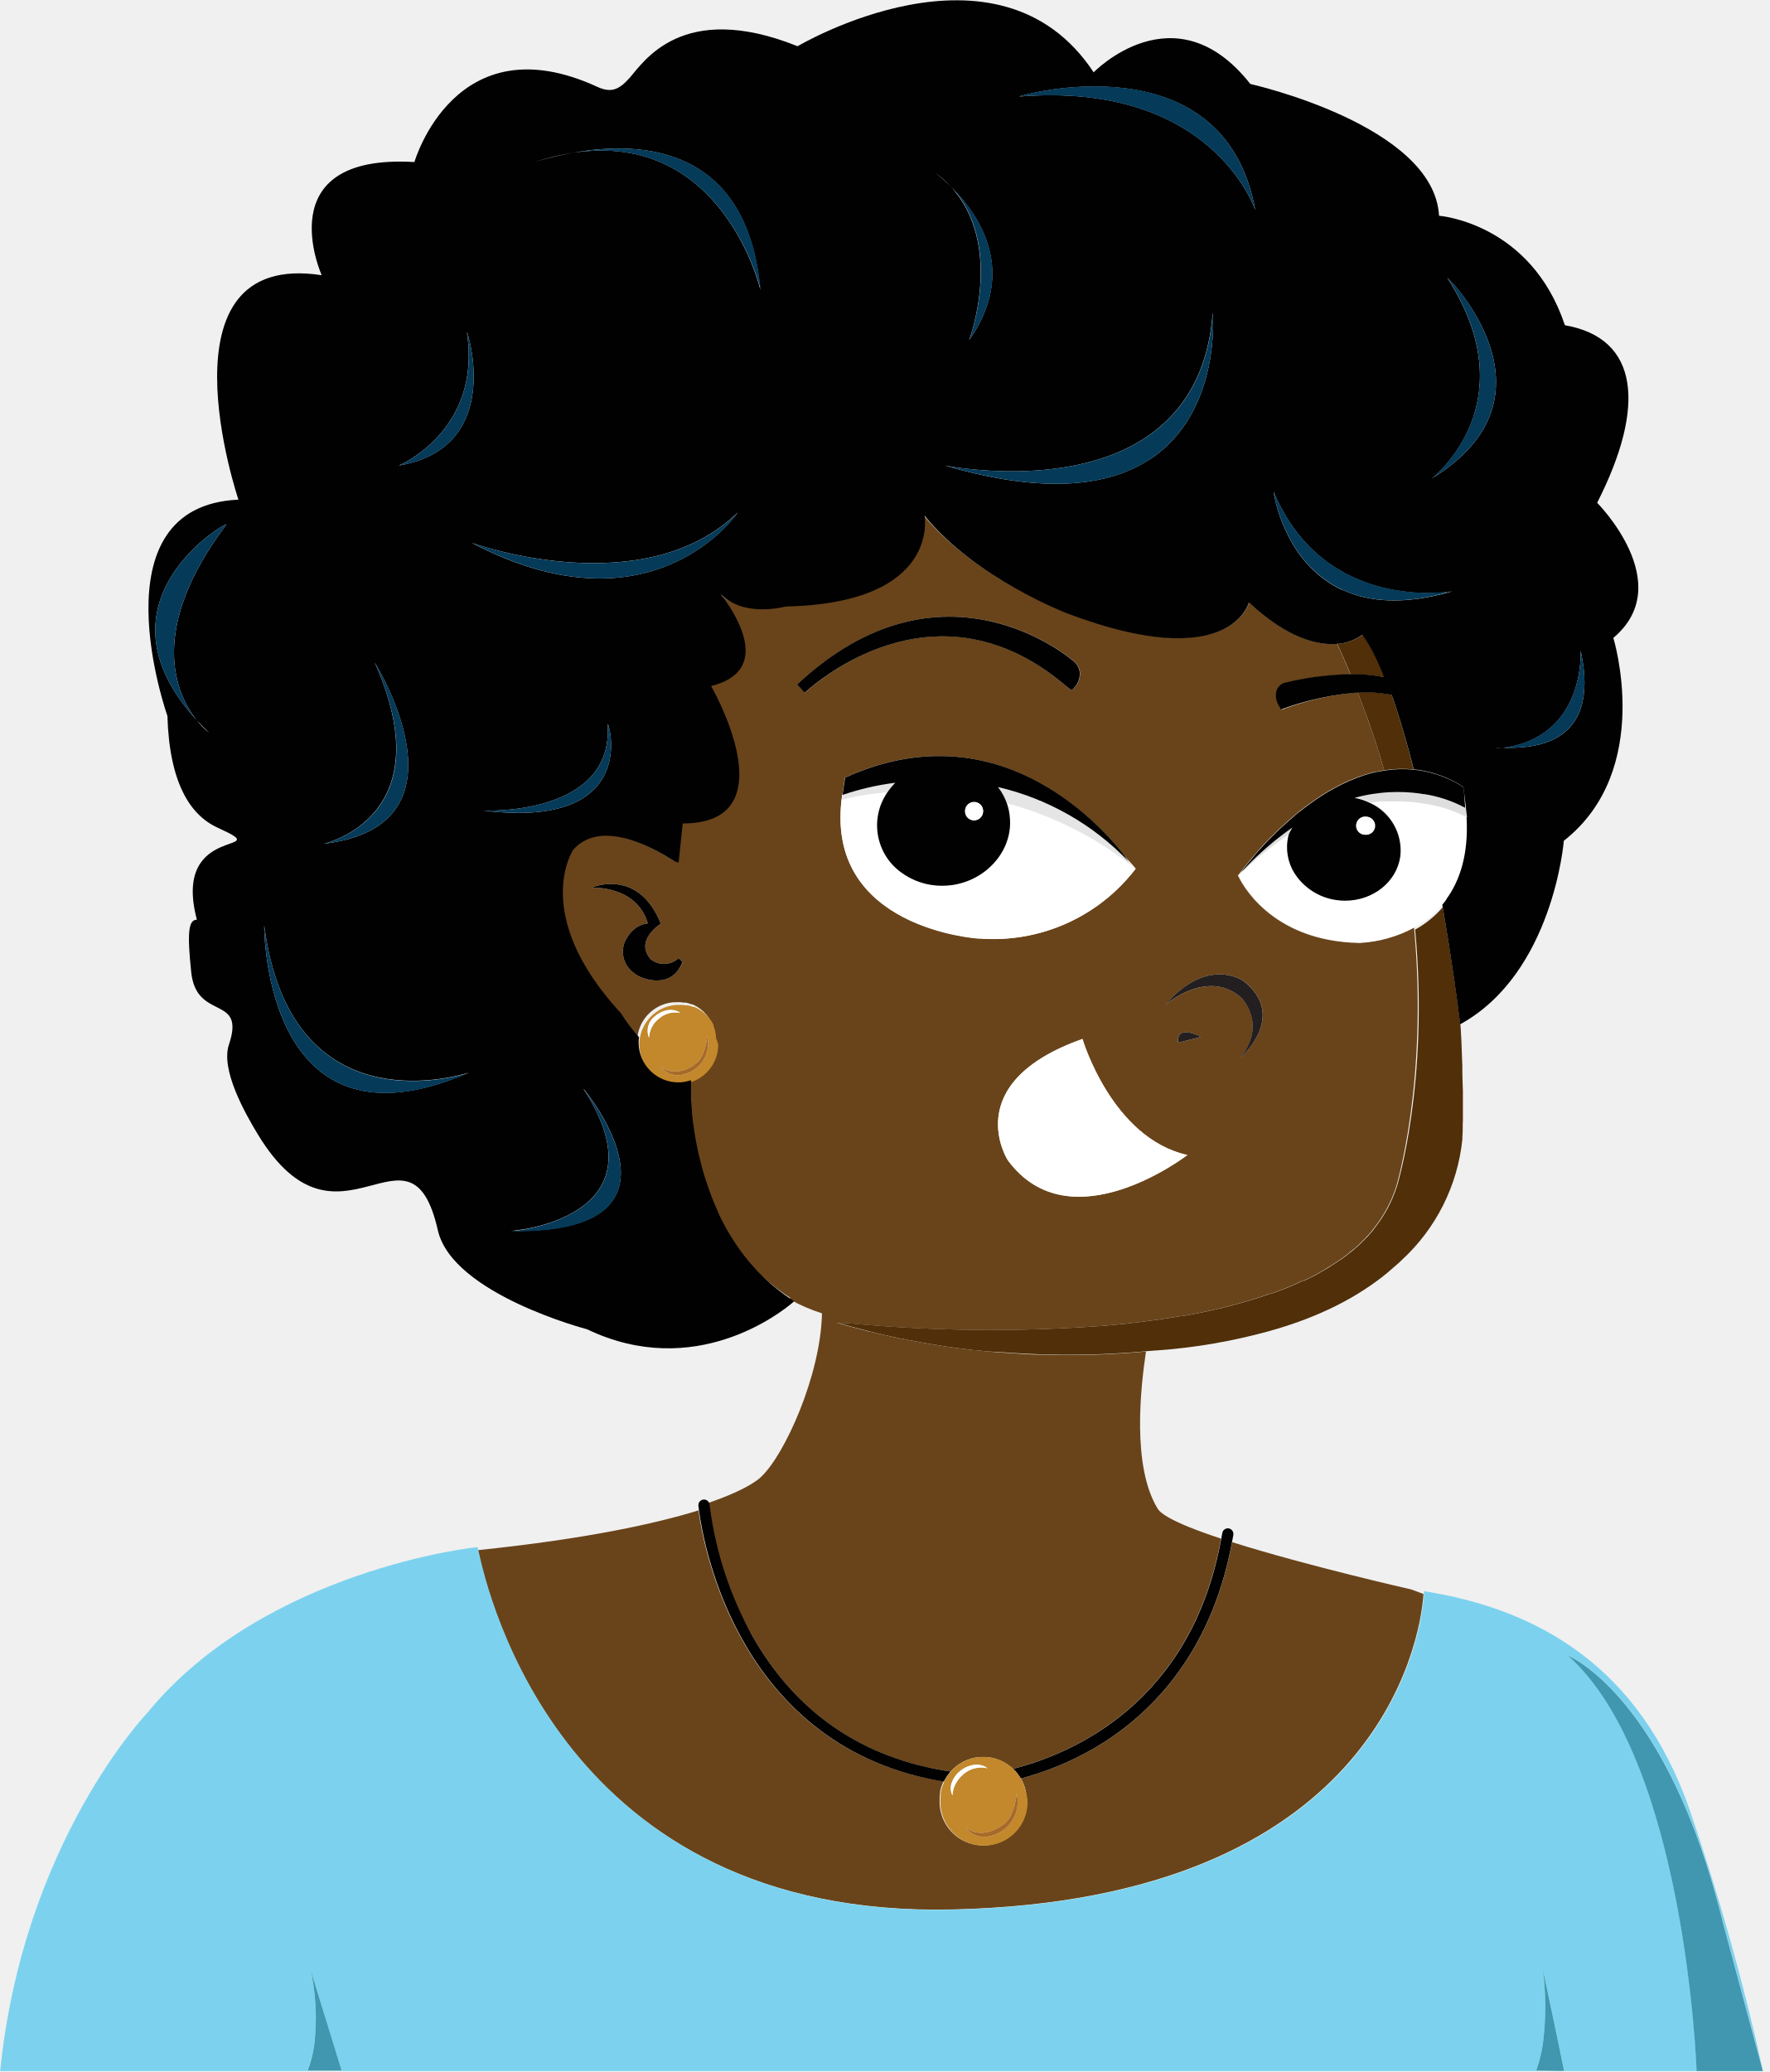
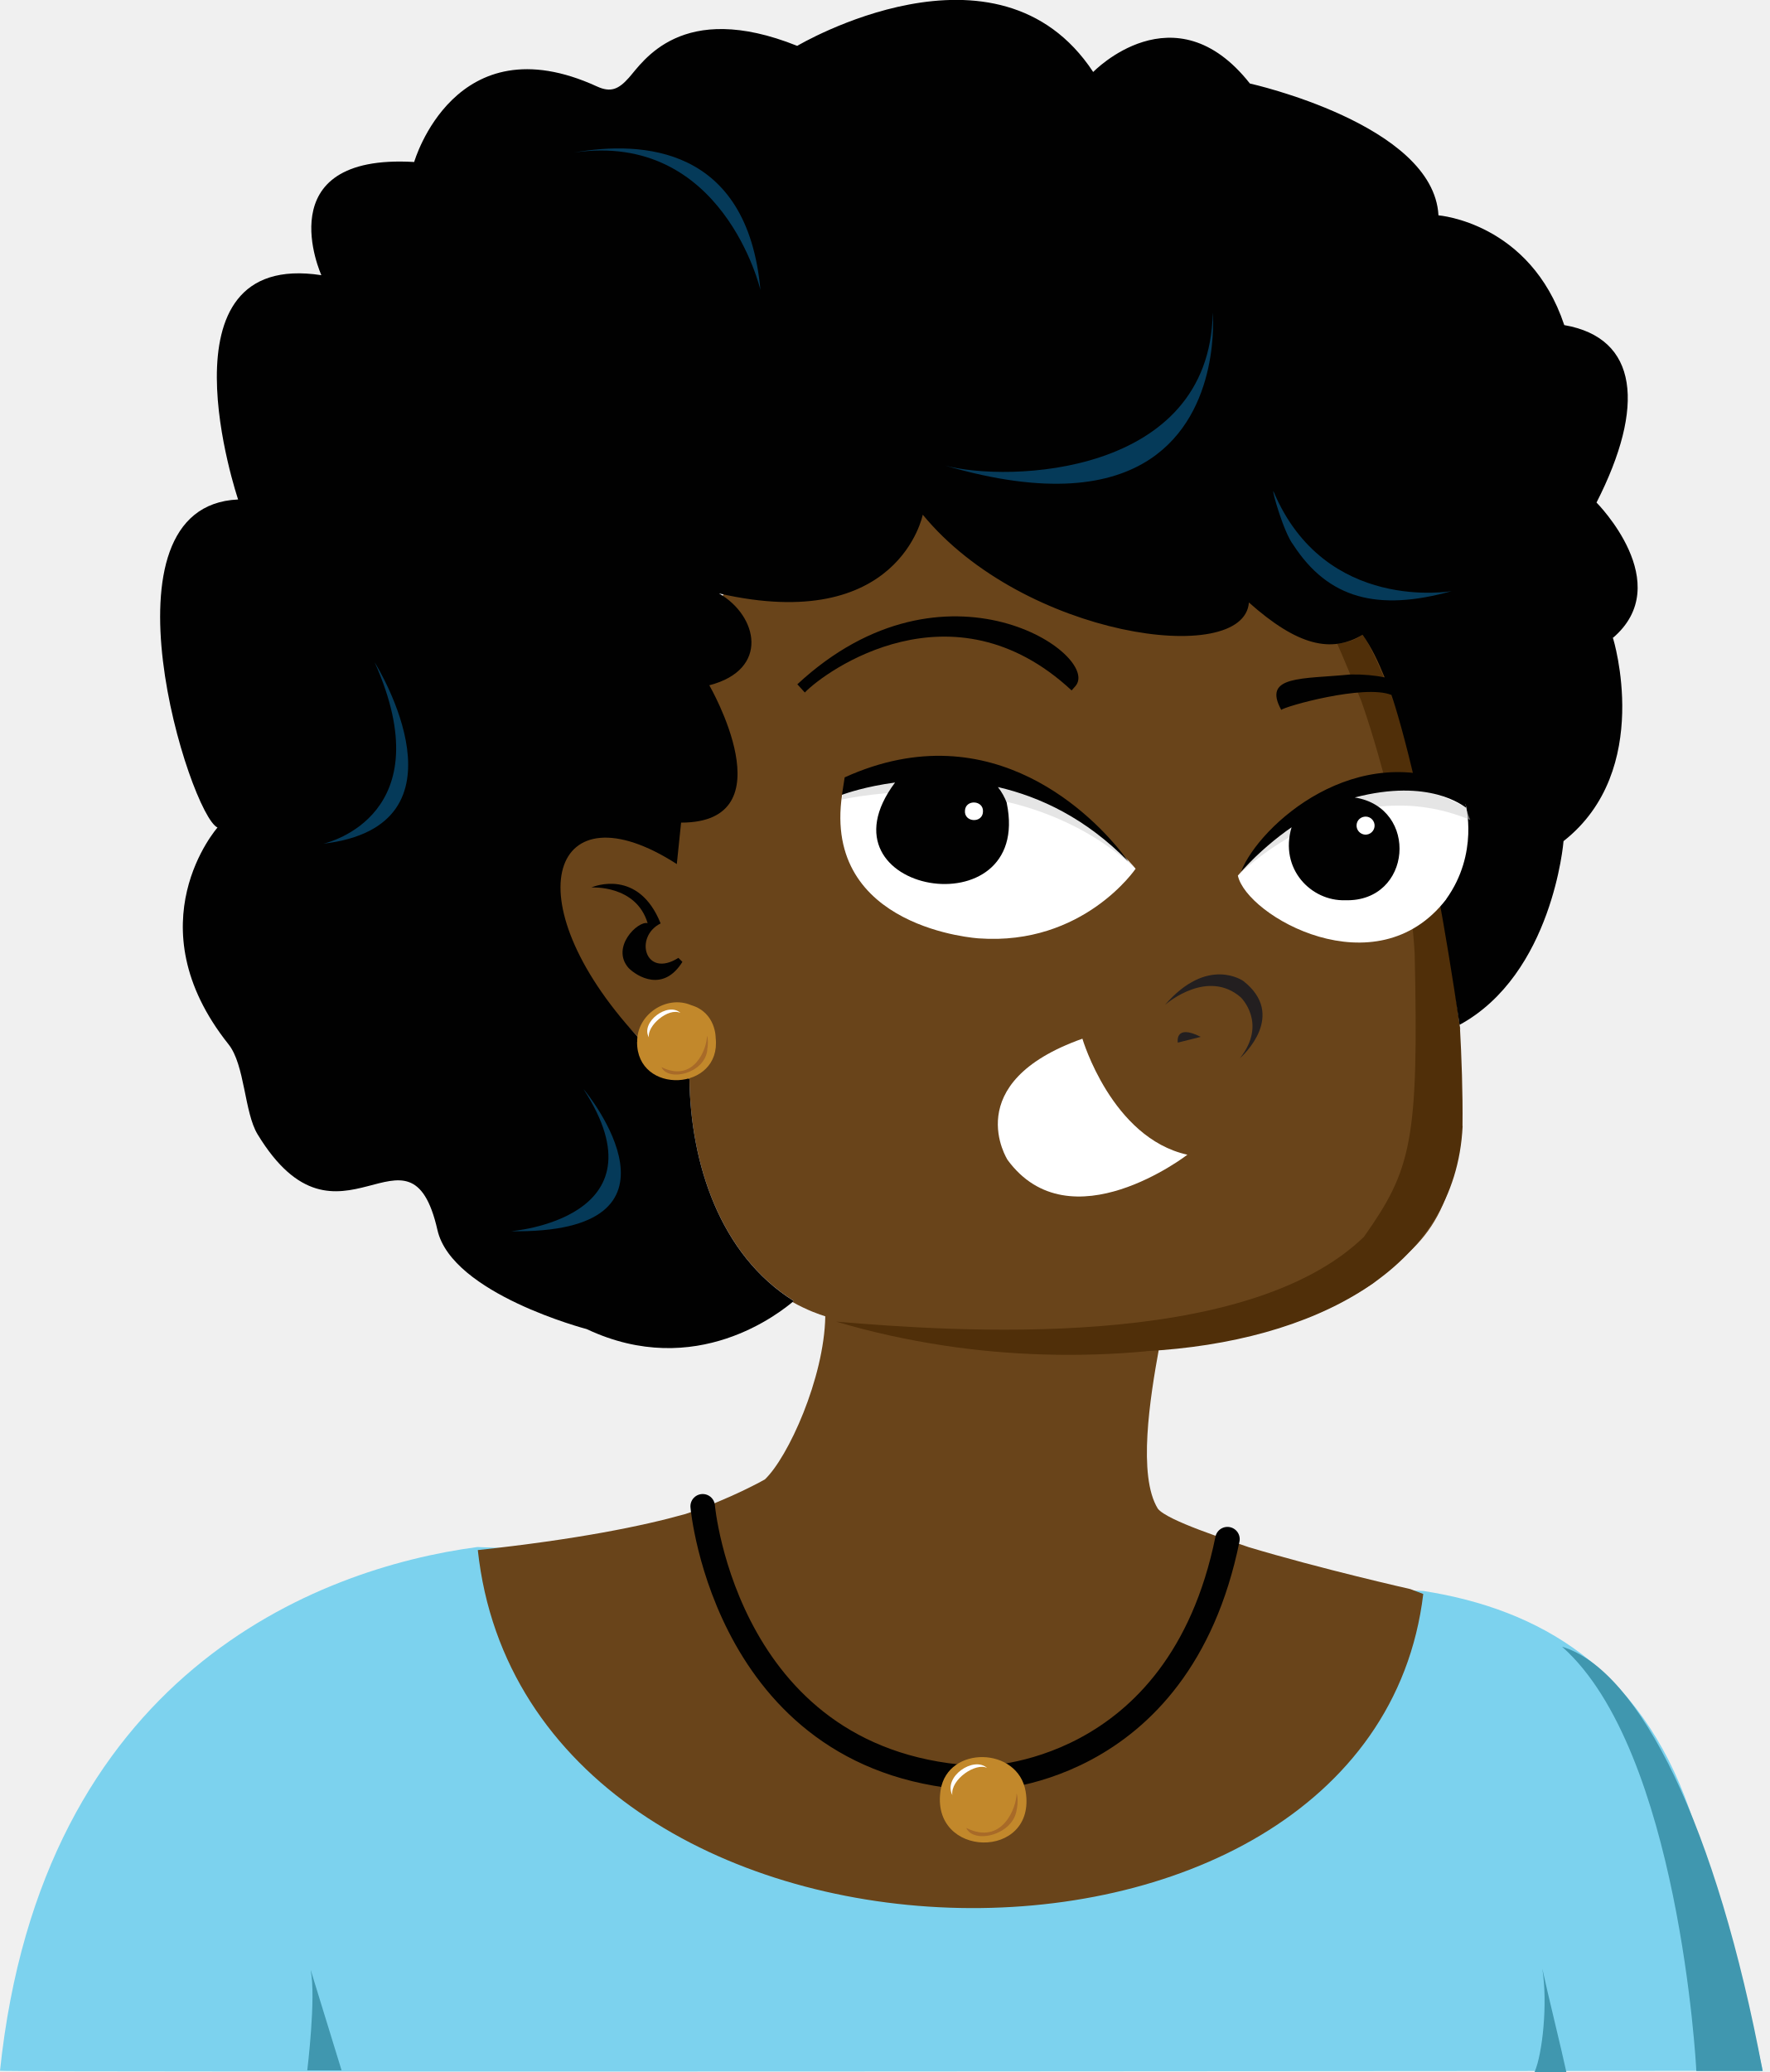
- <svg xmlns="http://www.w3.org/2000/svg" id="Layer_1" data-name="Layer 1" viewBox="0 0 311.76 364.92">
+ <svg xmlns="http://www.w3.org/2000/svg" data-name="trAvatar" id="avatar" viewBox="0 0 144.33 168.96">
  <defs>
-     <style>.cls-1{fill:none;}.cls-2{fill:#69441a;}.cls-3{fill:#502f09;}.cls-4{fill:#7cd2ee;}.cls-5{fill:#4097af;}.cls-6{fill:#010101;}.cls-7{fill:#c2882b;}.cls-8{fill:#a86a28;}.cls-9{fill:#fff;}.cls-10{fill:#231f20;}.cls-11{fill:#ccc;opacity:0.5;}.cls-12{fill:#053a59;}</style>
+     <style>.cls-2{fill:#502f09}.cls-3{fill:#010101}.cls-4{fill:#c2882b}.cls-5{fill:#231f20}.cls-6{fill:#ccc;opacity:.5}.cls-8{fill:#fff}.cls-9{fill:#a86a28}.cls-10{fill:#053a59}.cls-12{fill:#4097af}</style>
  </defs>
-   <rect class="cls-1" x="0.79" y="0.3" width="310.96" height="364.63" />
-   <path id="skin" class="cls-2" d="M249.09,163.37a22.63,22.63,0,0,1-9.62,2.71c-15.92-.29-21-11-21.39-11.85l-.07.06.06-.07,0-.05c.21-.28.41-.53.64-.8l.07-.09.18-.24c.11-.14.25-.32.42-.52l.27-.35.31-.37c.24-.3.53-.64.84-1s.54-.63.84-1c.88-1,1.93-2.1,3.13-3.25.43-.43.87-.85,1.34-1.26.21-.19.41-.38.63-.56l.25-.23.82-.71c.33-.29.68-.57,1-.85l1-.76c.67-.51,1.36-1,2.08-1.5s1.44-.94,2.19-1.38c.37-.22.75-.43,1.13-.64l1.09-.56c.87-.43,1.75-.81,2.66-1.16.34-.13.69-.25,1.06-.37s.83-.27,1.25-.38.76-.21,1.14-.29l.19,0c.41-.1.82-.16,1.24-.23-1.28-4.46-2.81-9-4.65-13.7h-.38a50.6,50.6,0,0,0-12.29,2.75l-.77.3-.41-.72a3.54,3.54,0,0,1-.42-2.5,2.24,2.24,0,0,1,1.16-1.39l.21-.09a53.08,53.08,0,0,1,11.61-1.54c-.74-1.78-1.53-3.59-2.36-5.39-3.4.28-8.64-.91-15.5-7.3,0,0-3.21,12.84-32.37,1.75,0,0-16-6.12-25.08-17.2,0,0,2.92,15.45-24.49,16,0,0-6.66,1.85-10.81-1.63l-.09.13c2.75,3.82,8.09,13-2.21,15.5,0,0,14,24.21-5,24.21l-.72,6.9-.57-.19a.11.11,0,0,0,0,.08l-.22-.15c-4.63-2.95-13.16-7.2-17.79-2,0,0-7.61,11.43,8.39,28.74a31.83,31.83,0,0,0,3.22,4.28,7,7,0,0,1,5.57-5.89,4.73,4.73,0,0,1,.93-.11h.43a4.78,4.78,0,0,1,.66,0,4.29,4.29,0,0,1,.5.07l.28,0a.61.61,0,0,1,.13,0l.25.06.35.1a2.08,2.08,0,0,1,.32.12h0l.09,0h0l.08,0a2.52,2.52,0,0,1,.29.12,6.94,6.94,0,0,1,1,.58,4.19,4.19,0,0,1,.33.26,4.13,4.13,0,0,1,.62.56,2.68,2.68,0,0,1,.28.3l.25.31a2.52,2.52,0,0,1,.24.33.41.41,0,0,1,.07.11,3.28,3.28,0,0,1,.22.37,1,1,0,0,1,.07.15.25.25,0,0,0,0,.07.8.8,0,0,1,.08.16,0,0,0,0,1,0,0l0,.05h0l0,.08,0,.07,0,0a1.31,1.31,0,0,1,.08.21h0v0h0c0,.12.09.25.13.37a.64.64,0,0,1,.06.18.73.73,0,0,1,0,.2,4.71,4.71,0,0,1,.12.54.07.07,0,0,0,0,0,1.66,1.66,0,0,1,0,.22h0a1.33,1.33,0,0,1,0,.21,1.48,1.48,0,0,1,0,.21v-.14a5.27,5.27,0,0,1,0,.7,6.93,6.93,0,0,1-4.68,6.57c0,.19,0,.38,0,.57s0,.56,0,.87,0,.61,0,.93c0,.11,0,.23,0,.34l0,.56a.28.28,0,0,0,0,.09c0,.35,0,.7.08,1s0,.56.08.86,0,.35,0,.53c0,.38.08.76.13,1.16.08.66.18,1.34.29,2.05l.06.37c0,.33.1.67.16,1a2.56,2.56,0,0,0,.05.27c.06.33.13.68.2,1l.16.8c.07.34.15.68.23,1s.18.74.28,1.11.23.92.36,1.37.26.92.41,1.38.22.69.34,1,.23.7.36,1.05l.25.69c.12.33.25.65.38,1s.3.76.47,1.13l.16.36c.1.25.22.52.35.78l0,.09c.2.44.42.88.65,1.33s.48.93.74,1.39l.08.15c.12.2.24.4.35.61a1.25,1.25,0,0,0,.08.12c.13.23.27.46.41.68s.28.45.43.67q.62,1,1.29,1.89l.23.29.13.18.09.1.11.16.45.56c.16.22.34.42.52.63s.26.3.39.45l.09.1.23.26a3.45,3.45,0,0,0,.26.28l.19.23.12.11.06.07c.33.35.66.68,1,1s.45.45.69.65l.2.18c.23.22.48.43.73.65.06.06.13.1.2.16s.39.33.59.48a31.25,31.25,0,0,0,3.06,2.19l-.22.2a30.1,30.1,0,0,0,5.79,2.52c-.21,10.88-6.54,24.84-10.65,28.73,0,0-1.77,2.12-9.78,4.8A63.85,63.85,0,0,0,132.46,288c7.71,13.69,19.46,21.74,35,24,.14-.15.28-.3.43-.44a2.61,2.61,0,0,1,.24-.23l.23-.19a7.17,7.17,0,0,1,.79-.57c.11,0,.21-.12.32-.18a5.71,5.71,0,0,1,.7-.35c.13-.06.26-.1.4-.15a7.56,7.56,0,0,1,1.15-.33,6.33,6.33,0,0,1,1.23-.12h.72a4.91,4.91,0,0,1,.77.09l.41.08.53.14.44.15a4.37,4.37,0,0,1,.46.18,3.54,3.54,0,0,1,.39.19,4.36,4.36,0,0,1,.42.23l.38.24.6.44.37.34,0,0c10.1-2.57,31.37-11.36,36.65-40.54-2.15-.7-4.11-1.41-5.78-2.09-2.83-1.16-4.81-2.25-5.37-3.16-4.61-7.46-3-21.56-2.07-27.71-1,.1-2.1.19-3.19.26-.53.05-1.07.07-1.61.1-4.15.26-8.65.35-13.46.2h-.23c-1.66,0-3.36-.13-5.08-.25q-.43,0-.87-.06a8.86,8.86,0,0,1-.9-.07l-.52,0L174,238c-.5,0-1-.1-1.51-.16l-.69-.06-.33,0c-.84-.1-1.7-.2-2.56-.32-.23,0-.46-.06-.7-.1-.46-.05-.93-.12-1.39-.19a4.61,4.61,0,0,1-.5-.07h0a0,0,0,0,1,0,0l-2.62-.42-1.51-.27-1.13-.2h0l-2.07-.42-.12,0-.49-.09h0c-.54-.11-1.1-.23-1.65-.37l-.38-.09-.67-.14-.36-.08-2.09-.5-.07,0-.25-.06-.8-.21-.21-.06-.23-.06c-.43-.1-.84-.22-1.26-.33l-.26-.07c-.72-.19-1.44-.39-2.16-.61l-.14,0-.23-.05a1.07,1.07,0,0,1-.19-.07h.18l.23,0h0l.25,0h0l.15,0h.17l.55.05.33,0,.53.05h0a267.48,267.48,0,0,0,44.59.4h0c2.82-.24,5.66-.54,8.48-.94.62-.08,1.23-.16,1.85-.26l1.84-.29,1-.16.41-.07.2,0a2,2,0,0,0,.35-.06l.1,0c.54-.09,1.07-.19,1.6-.3a6,6,0,0,0,.74-.14l.53-.11,1.22-.26.36-.07.61-.14,1.88-.44,1.55-.4c.5-.12,1-.25,1.47-.4,1.12-.31,2.23-.65,3.31-1,.56-.19,1.11-.37,1.66-.57l.13,0,.27-.1.05,0,0,0,.36-.12c.21-.07.41-.15.6-.23l.4-.15c.32-.12.63-.24,1-.38l1.23-.51.27-.12.82-.37.26-.12a.18.18,0,0,0,.08-.05,1.45,1.45,0,0,0,.25-.12l.08,0,.12,0a4.53,4.53,0,0,0,.59-.28l1-.48.67-.36c.53-.29,1.05-.58,1.56-.89s.76-.46,1.13-.7.74-.47,1.09-.71l.26-.19,0,0,.05,0c.24-.16.48-.33.7-.51s.17-.12.26-.18c.25-.19.51-.39.75-.59s.65-.53,1-.81a11.79,11.79,0,0,0,.93-.83c.3-.29.59-.57.87-.87h0c.29-.29.57-.59.84-.89s.69-.83,1-1.25a23.08,23.08,0,0,0,3.75-7.09S251.61,190.38,249.09,163.37Zm-129.58,7.4h0c-2.35,3.36-6.75,1.31-7,1.16a6,6,0,0,1-1.75-1.42h0a4.44,4.44,0,0,1-1-2.35h0A4.71,4.71,0,0,1,110,166c1.51-3.36,4.12-3.36,4.12-3.36-2-6.8-9.92-6.29-9.92-6.29.45-.23,8.32-3.36,12.2,6.33,0,0-4.7,2.9-1.78,6.26a3.76,3.76,0,0,0,4.79-.08l.14-.11.69.7A5.9,5.9,0,0,1,119.51,170.77Zm27.68,62h0ZM141.78,122l-1.33-1.44c25.71-24.08,48.42-4.34,48.64-4.15a3,3,0,0,1,1.16,2.05,3.61,3.61,0,0,1-.82,2.44l-.65.74L188,121C166.16,102.09,145.66,118.49,141.78,122Zm30.67,43.33s-27.6-1.65-24.09-25.31h0l.48-3.07c26.34-11.94,44.31,7.59,48.83,13.3,0,0,0,0,0,0l.55.66s0,0,0,0c.61.66,1.22,1.35,1.82,2.07A31.54,31.54,0,0,1,172.45,165.3Zm5.07,39s-8.74-13.59,13.16-21.35c0,0,5.15,17.47,18.48,20.44C209.16,203.42,188.54,219.33,177.52,204.33Zm30-20.69s-.59-3.37,4-1Zm10.92,2.76c4.93-6.17.16-10.75.16-10.75-5.75-4.94-12.73.83-13.35,1.36,7.53-8.76,13.82-4.23,13.82-4.23C226.68,178.77,219.08,185.82,218.42,186.4Zm30.11,93.52s-18.32-4.15-31.51-8.32c-3.8,20.53-15.29,31.08-24.34,36.32a53,53,0,0,1-12.85,5.31c0,.06.06.11.08.17.12.22.23.44.33.67s.14.37.2.56l.09.25c0,.09.05.18.07.26a3.24,3.24,0,0,1,.09.4,6.94,6.94,0,0,1,.16,1.52,7.68,7.68,0,1,1-15.35,0c0-.21,0-.42,0-.62a4.26,4.26,0,0,1,.06-.5c0-.1,0-.21,0-.31a3.21,3.21,0,0,1,.08-.36,1.47,1.47,0,0,1,.08-.35,2.91,2.91,0,0,1,.12-.35,2.31,2.31,0,0,1,.1-.28c.07-.18.15-.37.24-.55-36.07-5.87-42.35-41.61-43.16-47.73-7.49,2.31-19.57,5-38.86,7,1.69,7.7,14.81,64.88,83.65,63.28,74.16-1.72,82.37-46.72,82.92-55.56Z" />
-   <g id="skin_shade">
-     <path class="cls-3" d="M243.94,119.31a27.38,27.38,0,0,0-5.64-.53h-.37c-.74-1.78-1.53-3.59-2.36-5.39a8.34,8.34,0,0,0,4.48-1.6,25,25,0,0,1,1.83,3s0,0,0,0A43.49,43.49,0,0,1,243.94,119.31Z" />
-     <path class="cls-3" d="M249,135.51a20.26,20.26,0,0,0-5.17.15c-1.27-4.47-2.8-9-4.64-13.7a20.87,20.87,0,0,1,5.25.28l.2,0,.38.09.08,0C246.55,126.33,247.84,130.82,249,135.51Z" />
-     <path class="cls-3" d="M257.66,198.35s0,.1,0,.3,0,.89-.06,1.67l0,.33a33.54,33.54,0,0,1-10.7,21.29c-.16.16-.32.32-.49.47l-.76.66c-.38.33-.75.66-1.16,1a.63.63,0,0,0-.12.11c-4.94,4.06-11.71,7.76-21,10.31a101.14,101.14,0,0,1-19.63,3.35l-.15,0h0l-1.64.13s0,0,0,0c-1,.1-2.1.19-3.19.26-.53.05-1.07.07-1.61.1-4.15.26-8.65.35-13.46.2h-.23c-1.66-.06-3.36-.14-5.08-.25q-.43,0-.87-.06l-.9-.07-.52,0L174,238c-.5,0-1-.1-1.51-.16l-.69-.06-.33,0c-.84-.1-1.7-.2-2.56-.32l-.7-.1c-.46-.05-.93-.12-1.39-.19l-.51-.08h0l-2.62-.42-1.51-.27-1.13-.2h0c-.68-.14-1.37-.29-2.07-.42l-.12,0-.49-.09h0l-1.65-.37-.38-.09-.67-.14-2.73-.66-1-.27-.23-.06c-.43-.1-.84-.22-1.26-.33l-.26-.07-2.16-.61-.14,0-.35-.1-.05,0h.16l.23,0h.15l.28,0h.22l.55.05.33,0,.53.05h0a267.48,267.48,0,0,0,44.59.4h0c2.82-.24,5.66-.54,8.48-.94.62-.08,1.23-.16,1.85-.26s1.23-.18,1.84-.29l1-.16.41-.07a.71.71,0,0,0,.2,0,2,2,0,0,0,.35-.06l.1,0c.54-.09,1.07-.19,1.6-.3a6,6,0,0,0,.74-.14l.53-.11c.4-.07.82-.16,1.22-.26l.36-.07.61-.14,1.88-.44c.52-.12,1-.25,1.55-.4s1-.25,1.47-.4c1.12-.31,2.23-.65,3.31-1,.56-.18,1.11-.37,1.66-.57l.13,0a1,1,0,0,0,.27-.1l.05,0,0,0,.36-.12c.21-.07.41-.15.6-.23l.4-.15c.32-.12.63-.24,1-.38s.82-.33,1.23-.51l.27-.12.82-.37.26-.12a.18.18,0,0,0,.08-.05,1.45,1.45,0,0,0,.25-.12l.08,0,.12,0a4.53,4.53,0,0,0,.59-.28l1-.48.67-.36c.53-.29,1.05-.58,1.56-.89a13.23,13.23,0,0,0,1.13-.7c.37-.23.74-.47,1.09-.71l.26-.19,0,0,.05,0a5.68,5.68,0,0,0,.7-.51c.09-.05.17-.12.26-.18.25-.19.51-.39.75-.59a10.3,10.3,0,0,0,1-.81,11.79,11.79,0,0,0,.93-.83c.3-.29.59-.57.87-.87h0a11.67,11.67,0,0,0,.84-.89c.36-.4.71-.82,1-1.25a23.08,23.08,0,0,0,3.75-7.09s5.74-18.25,3.22-45.26l0,0a17.57,17.57,0,0,0,4.86-3.94c1.75,10.07,2.81,18.24,3.08,20.48a.08.08,0,0,1,0,0c.05.37.07.57.07.57h0l0,0v0c.11,1.71.19,3.47.24,5.24,0,.49.05,1,.06,1.48s0,.78,0,1.18c0,1.12.07,2.25.1,3.4,0,.49,0,1,0,1.5,0,1.23,0,2.48,0,3.74C257.67,197.47,257.67,197.91,257.66,198.35Z" />
+   <path id="shirt" d="M137.79 147.55c-4.03-11.52-12.19-16.32-21.66-17.81-17.57-1.08-77.19-3.59-77.19-3.59C25.75 127.9 3.39 136.58 0 168.86c.24.14 143.76 0 143.76 0h.01s-2.21-10.52-5.98-21.32Z" style="fill:#7cd2ee" />
+   <g id="shirt_x5F_shade">
+     <path d="M138.35 168.86c-.01-.41-1.42-26.15-10.95-34.58 6.35 1.91 12.63 14.71 16.36 34.6h-5.4ZM25.35 160.67l2.51 8.16h-2.8s.73-5.96.28-8.16ZM127.75 168.96h-2.59c.65-1.51 1.08-5.6.63-8.43.4 1.88 1.57 6.61 1.96 8.43" class="cls-12" />
  </g>
-   <path id="shirt" class="cls-4" d="M297.62,318.7c-8.7-24.89-26.33-35.25-46.78-38.46,0,.16,0,.34,0,.53-.55,8.84-8.76,53.84-82.92,55.56-68.84,1.6-82-55.58-83.65-63.28-.06-.23-.1-.42-.13-.55s-37.62,4-58.17,29.15c0,0-21.87,22.74-25.94,63.1H274.6l-4-.07a24.21,24.21,0,0,0,1.34-6.13,49.24,49.24,0,0,0-.19-11.78l2.5,11.78,1.31,6.2h23.32c0-.86-2.08-54.95-22.67-73.17.54.22,17.68,7.59,27.35,47.17l7,26h0A423,423,0,0,0,297.62,318.7Zm-243.48,46a20.18,20.18,0,0,0,1.37-6.12,39.61,39.61,0,0,0-.76-11.49l3.54,11.49,1.89,6.14Z" />
-   <g id="shirt_shade">
-     <path class="cls-5" d="M298.85,364.75h0c0-.86-2.08-54.95-22.67-73.17.54.22,17.68,7.59,27.35,47.17l7,26v0Z" />
-     <path class="cls-5" d="M55.51,358.54a39.61,39.61,0,0,0-.76-11.49l3.54,11.49,1.89,6.14-6,0A20.18,20.18,0,0,0,55.51,358.54Z" />
-     <path class="cls-5" d="M275.53,364.74v0l-.93,0-4-.07a24.21,24.21,0,0,0,1.34-6.13,49.24,49.24,0,0,0-.19-11.78l2.5,11.78Z" />
+   <path id="skin" d="M101.81 126.15c-1.61-.56-6.65-2.16-7.38-3.13-1.65-2.68-.64-9.03.1-13.08 6.14-.37 12.28-1.81 17.49-5.32 2.99-2.8 7.17-4.3 7.17-15.66 0-3.47-.39-7.86-1.32-13.49-.34-4.32-1.47-9.22-2.93-14.08-.59-2.06-1.54-11.63-1.93-12.47-4.03-10.2-38.15-29.17-54.09-.3-.01.02-.03.04-.05.06-11.29 1.92-3.75 21.55-3.91 21.49v.04c-9.88-6.62-14.01 3.38-2.97 14.31q2.37 2.55 4.24 3.48c.09 6.81 2.46 14.3 8.51 18.08 0 0-.04.03-.11.09 1.21.68 2.21 1.02 2.68 1.17-.09 5.04-3.03 11.5-4.93 13.3 0 0-2.77 1.58-6.48 2.82-3.52.99-8.86 2.07-16.93 2.94 4.05 37.52 72.84 39.05 77.11 3.58-.34-.13-.69-.26-1.06-.4 0 0-7.31-1.65-13.25-3.44Zm-33.65-18.38h-.02z" style="fill:#69441a" />
+   <g id="skin_x5F_shade">
+     <path d="M119.29 91.83c-.56 11.69-12.15 17.61-25.81 18.35v.01c-5.32.5-11.09.36-16.5-.47-2.96-.45-5.91-1.09-8.78-1.95 9.56.81 33.31 2.49 43.04-6.91 3.87-5.49 4.48-7.78 4.14-23.09-.5-8.5-3.25-17.51-4.36-20.62 0-.02-.01-.04-.02-.05-.48-1.15-1.59-3.86-1.94-4.61 1.36-.12 2.08-.74 2.08-.74.6.85 1.47 2.77 2.29 4.89q.285.705.54 1.44c0 .01 0 .03.01.05 1.07 3.3 3.22 10.7 4.19 19.25.47 3.02.74 5.12.87 6.17s.01 0 .02 0c.15 2.74.25 5.51.22 8.27ZM113.99 58.14s0-.04-.01-.05c0 .02.01.03.02.05Z" class="cls-2" />
+     <path d="M113.97 58.09q-.27-.735-.54-1.44c.02 0 .04 0 .06.01.11.3.27.78.48 1.43" class="cls-2" />
  </g>
-   <g id="rt_eyebrow">
-     <path class="cls-6" d="M189.43,120.87l-.65.74L188,121c-21.88-18.88-42.38-2.48-46.26,1l-1.33-1.44c25.71-24.08,48.42-4.34,48.64-4.15a3,3,0,0,1,1.16,2.05A3.61,3.61,0,0,1,189.43,120.87Z" />
-   </g>
+   <path id="rt_x5F_eyebrow" d="m87.7 55.96-.3.34c-9.73-9.04-20.07-1.59-21.76.17l-.61-.67c12.1-11.23 24.9-2.32 22.67.16" class="cls-3" />
  <g id="necklace">
-     <g id="chain">
-       <path class="cls-6" d="M217.25,270.34c-.07.42-.15.84-.23,1.26-3.8,20.53-15.29,31.08-24.34,36.32a53,53,0,0,1-12.85,5.31l-.05-.07-.14-.22a7.91,7.91,0,0,0-1.16-1.42c10.1-2.57,31.37-11.36,36.65-40.54.07-.32.12-.64.18-1a1,1,0,0,1,1.13-.8A1,1,0,0,1,217.25,270.34Z" />
-       <path class="cls-6" d="M167.45,312a3.36,3.36,0,0,0-.34.41c-.11.14-.22.29-.31.43a1.78,1.78,0,0,0-.17.27l-.12.19a.24.24,0,0,0-.06.11,2.19,2.19,0,0,0-.16.3.36.36,0,0,0,0,.07c-36.07-5.87-42.35-41.61-43.16-47.73-.08-.55-.11-.85-.11-.89a1,1,0,0,1,.91-1.06A1,1,0,0,1,125,265s0,.17.05.45A63.85,63.85,0,0,0,132.46,288C140.17,301.66,151.92,309.71,167.45,312Z" />
-     </g>
+     <path id="chain" d="M57.31 122.83s1.9 21.38 22.7 22.18c0 0 16.12.06 20.1-19.5" style="fill:none;stroke:#010101;stroke-linecap:round;stroke-miterlimit:10;stroke-width:2px" />
    <g id="stone">
-       <path id="base" class="cls-7" d="M180.69,315.54a3.24,3.24,0,0,0-.09-.4c0-.08,0-.17-.07-.26l-.09-.25c-.06-.19-.12-.37-.2-.56s-.21-.45-.33-.67a1.3,1.3,0,0,1-.08-.17l-.05-.07-.14-.22a7.91,7.91,0,0,0-1.16-1.42l0,0-.37-.34-.6-.44-.38-.24a4.36,4.36,0,0,0-.42-.23,3.54,3.54,0,0,0-.39-.19,4.37,4.37,0,0,0-.46-.18l-.44-.15-.53-.14-.41-.08a4.91,4.91,0,0,0-.77-.09h-.72a6.33,6.33,0,0,0-1.23.12,7.56,7.56,0,0,0-1.15.33c-.14,0-.27.09-.4.15a5.71,5.71,0,0,0-.7.35c-.11.06-.21.13-.32.18a7.17,7.17,0,0,0-.79.57l-.23.19a2.61,2.61,0,0,0-.24.23c-.15.14-.29.29-.43.44a3.36,3.36,0,0,0-.34.41c-.11.14-.22.29-.31.43a1.78,1.78,0,0,0-.17.27l-.12.19a.24.24,0,0,0-.06.11c-.06.1-.11.2-.16.3a.36.36,0,0,0,0,.07c-.09.18-.17.37-.24.55a2.31,2.31,0,0,0-.1.28,2.91,2.91,0,0,0-.12.35,1.47,1.47,0,0,0-.08.35,3.21,3.21,0,0,0-.08.36c0,.1,0,.21,0,.31a4.26,4.26,0,0,0-.06.5c0,.2,0,.41,0,.62a7.68,7.68,0,1,0,15.35,0A6.94,6.94,0,0,0,180.69,315.54Zm-11-3.06a5.51,5.51,0,0,0-1.29,1.57,4.46,4.46,0,0,0-.62,2.15,2.77,2.77,0,0,1-.12-2.25,4.48,4.48,0,0,1,1.2-1.81s0,0,.08-.07c1.52-1.37,3.65-1.66,4.9-.72l.07.07a4.73,4.73,0,0,0-3.95.85A2.47,2.47,0,0,0,169.69,312.48Zm9.45,6.11a6.17,6.17,0,0,1-5.58,4.91c-2.31.12-3.71-1.79-3.33-1.53,3.33,2.33,6.94-1,6.94-1,1.67-1.68,1.9-5.11,1.91-5.11A5.86,5.86,0,0,1,179.14,318.59Z" />
-       <path id="lowlight" class="cls-8" d="M179.14,318.59a6.17,6.17,0,0,1-5.58,4.91c-2.31.12-3.71-1.79-3.33-1.53,3.33,2.33,6.94-1,6.94-1,1.67-1.68,1.9-5.11,1.91-5.11A5.86,5.86,0,0,1,179.14,318.59Z" />
-       <path id="highlight" class="cls-9" d="M173.91,311.42a4.73,4.73,0,0,0-3.95.85,2.47,2.47,0,0,0-.27.21,5.51,5.51,0,0,0-1.29,1.57,4.46,4.46,0,0,0-.62,2.15,2.77,2.77,0,0,1-.12-2.25,4.48,4.48,0,0,1,1.2-1.81s0,0,.08-.07c1.52-1.37,3.65-1.66,4.9-.72Z" />
+       <path d="M76.72 145.95c.59-3.64 6.32-3.52 6.93.13.93 5.64-7.84 5.51-6.93-.13" class="cls-4" />
+       <path id="lowlight" d="M82.93 147.49c-.22 2.14-3.5 2.92-4.12 1.57 2.93 1.45 4.1-1.66 4.1-2.82.11.26.11.81.03 1.25Z" class="cls-9" />
+       <path id="highlight" d="M80.51 144.17c-.91-.48-3.01.94-2.84 2.21-.76-1.49 1.73-3.21 2.84-2.21" class="cls-8" />
    </g>
  </g>
-   <path id="mouth" class="cls-9" d="M209.16,203.42s-20.62,15.91-31.64.91c0,0-8.74-13.59,13.16-21.35C190.68,183,195.83,200.45,209.16,203.42Z" />
+   <path id="mouth" d="M96.83 94.17s-9.55 7.36-14.65.42c0 0-4.05-6.29 6.1-9.89 0 0 2.38 8.09 8.56 9.46Z" class="cls-8" />
  <g id="nose">
-     <path class="cls-10" d="M218.42,186.4c4.93-6.17.16-10.75.16-10.75-5.75-4.94-12.73.83-13.35,1.36,7.53-8.76,13.82-4.23,13.82-4.23C226.68,178.77,219.08,185.82,218.42,186.4Z" />
-     <path class="cls-10" d="M211.54,182.63l-4,1S206.91,180.27,211.54,182.63Z" />
+     <path d="M101.12 86.3c2.28-2.86.07-4.98.07-4.98-2.66-2.29-5.9.38-6.18.63 3.49-4.05 6.4-1.95 6.4-1.95 3.53 2.77.01 6.04-.29 6.3M97.93 84.55l-1.87.47s-.28-1.56 1.87-.47" class="cls-5" />
  </g>
-   <path id="ear" class="cls-6" d="M120.22,169.42a5.9,5.9,0,0,1-.71,1.35h0c-2.35,3.36-6.75,1.31-7,1.16a6,6,0,0,1-1.75-1.42h0a4.44,4.44,0,0,1-1-2.35h0A4.71,4.71,0,0,1,110,166c1.51-3.36,4.12-3.36,4.12-3.36-2-6.8-9.92-6.29-9.92-6.29.45-.23,8.32-3.36,12.2,6.33,0,0-4.7,2.9-1.78,6.26a3.76,3.76,0,0,0,4.79-.08l.14-.11Z" />
-   <g id="rt_eye">
-     <path id="rt_eye_white" class="cls-9" d="M200.06,153a31.54,31.54,0,0,1-27.61,12.27s-27.6-1.65-24.09-25.31l.11-.05a46.46,46.46,0,0,1,9.2-2.11,11.17,11.17,0,0,0-1.42,1.73,10.22,10.22,0,0,0,2.37,14A12.07,12.07,0,0,0,165.9,156a14.52,14.52,0,0,0,1.74-.11c5.93-.83,10.29-5.64,10.29-11a10.32,10.32,0,0,0-.09-1.35,9.54,9.54,0,0,0-.49-2,10,10,0,0,0-1.56-2.84,46.49,46.49,0,0,1,23,13.1c-.05-.08-.3-.43-.72-1a1.8,1.8,0,0,1,.19.2s0,0,0,0C198.85,151.62,199.46,152.31,200.06,153Z" />
-     <g id="rt_eye_shade">
-       <path class="cls-11" d="M157.67,137.83a11.17,11.17,0,0,0-1.42,1.73,43.69,43.69,0,0,0-7.92,1.29l.14-.91A46.46,46.46,0,0,1,157.67,137.83Z" />
-       <path class="cls-11" d="M199.54,152.62a62.2,62.2,0,0,0-22.19-11.17,10,10,0,0,0-1.56-2.84,46.49,46.49,0,0,1,23,13.1c-.05-.08-.3-.43-.72-1l-.05-.06-.31-.4.55.66s0,0,0,0C199,151.91,199.47,152.53,199.54,152.62Z" />
-     </g>
-     <path id="rt_eye-2" data-name="rt_eye" class="cls-6" d="M177.35,141.45a10,10,0,0,0-1.56-2.84,46.49,46.49,0,0,1,23,13.1c-.05-.08-.3-.43-.72-1l-.05-.06-.31-.4s0,0,0,0c-4.52-5.71-22.49-25.24-48.83-13.3l-.48,3.07h0l.11-.05a46.46,46.46,0,0,1,9.2-2.11,11.17,11.17,0,0,0-1.42,1.73,10.22,10.22,0,0,0,2.37,14A12.07,12.07,0,0,0,165.9,156a14.52,14.52,0,0,0,1.74-.11c5.93-.83,10.29-5.64,10.29-11a10.32,10.32,0,0,0-.09-1.35A9.54,9.54,0,0,0,177.35,141.45Zm-5.86,3a1.57,1.57,0,0,1-1.49-1.67,1.59,1.59,0,1,1,1.49,1.67Z" />
-     <path id="highlight-2" data-name="highlight" class="cls-9" d="M173.17,143a1.59,1.59,0,0,1-1.68,1.49,1.57,1.57,0,0,1-1.49-1.67,1.59,1.59,0,1,1,3.17.18Z" />
+   <path id="ear" d="M55.66 78.43c-1.56 2.51-3.68 1.21-4.39.51-1.49-1.7.77-3.88 1.55-3.66-.94-3.15-4.59-2.91-4.59-2.91.21-.1 3.85-1.55 5.65 2.93-2.19 1.09-1.27 4.52 1.45 2.81l.32.32Z" class="cls-3" />
+   <path d="M131.56 52.05s3.33 10.75-4.04 16.54c0 .05-.89 10.85-8.48 14.98-2.41-16.54-4.91-25.08-5.56-26.9-2.2-.9-8.76.95-8.98 1.22-1.57-2.84 1.71-2.5 5.63-2.89h.02c1-.02 1.99.07 2.78.24-.52-1.27-1.06-2.44-1.8-3.48-2.57 1.53-5.31.89-9.27-2.63-.4 5.32-18.39 2.84-26.6-7.16 0 0-1.92 9.79-16.62 6.42 3.18 1.83 4.14 6.22-.79 7.49 0 0 6.48 11.2-2.3 11.2l-.35 3.38c-10.1-6.51-13.59 2.76-3.21 14.07 2.87 3.13 2.87 2.48 4.24 3.48.09 6.81 2.46 14.3 8.51 18.08-1.07.9-7.96 6.5-16.89 2.29 0 0-10.98-2.87-12.17-8.07-2.28-10.02-8.05 3.08-14.67-7.81-1.09-1.78-1.03-5.66-2.37-7.34-7.83-9.83-.9-17.68-.9-17.68-2.25-1.02-10.17-26.23 1.68-26.75 0 0-6.89-20.39 6.79-18.29 0 0-4.5-9.94 7.57-9.23 0 0 3.3-11.48 14.91-6.16 1.13.52 1.77.22 2.6-.71 1.13-1.26 4.26-6.39 13.73-2.6 0 0 16.33-9.71 24.14 2.13 0 0 6.62-6.87 12.78.94 0 0 14.98 3.32 15.38 10.75 0 0 7.47.57 10.26 8.95 6.05 1.05 6.63 6.62 2.63 14.47 0 0 6.58 6.6 1.31 11.06Z" class="cls-3" />
+   <g id="rt_x5F_eye">
+     <path id="rt_x5F_eye_x5F_white" d="M92.62 70.84s-4.26 6.29-12.78 5.68c0 0-12.78-.76-11.16-11.72 12.7-7.37 23.66 5.7 23.94 6.04" class="cls-8" />
+     <path id="rt_x5F_eye_x5F_shade" d="M92.62 70.84c-9.8-9.02-23.95-5.64-23.95-5.64l.07-.42c.33-.12 11.91-6.93 23.88 6.06" class="cls-6" />
+     <path d="M82.11 65.49c2.16 10.47-15.9 7.4-9.11-1.68-2.42.33-3.89.85-4.33 1l.22-1.42c12.2-5.53 20.52 3.51 22.61 6.16.14.18.5.65.51.69-3.43-3.5-7.17-5.26-10.62-6.06.31.4.56.84.73 1.31Z" class="cls-3" />
+     <path id="highlight-2" d="M80.17 66.2c-.04.95-1.54.87-1.47-.09.04-.95 1.54-.87 1.47.09" class="cls-8" data-name="highlight" />
  </g>
-   <g id="left_eye">
-     <path id="left_eye_white" class="cls-9" d="M254.79,158.37l0,0a.18.18,0,0,1,0,.07c-.23.32-.48.63-.72.92a17.57,17.57,0,0,1-4.86,3.94l0,0a22.63,22.63,0,0,1-9.62,2.71c-15.92-.29-21-11-21.39-11.85.38-.38.77-.75,1.15-1.1s.75-.71,1.14-1.06l1-.87c.43-.37.86-.73,1.3-1.08s.71-.56,1.07-.82.86-.65,1.28-1c.68-.49,1.36-.94,2-1.36a9,9,0,0,0-.21,1.06,8.6,8.6,0,0,0,1.75,6.46,10.49,10.49,0,0,0,6.94,4,10.37,10.37,0,0,0,1.47.1c4.87,0,9.08-3.27,9.71-7.81a9.19,9.19,0,0,0-5.21-9.34c.67-.09,1.31-.17,1.94-.21l.87,0,1,0h0a30.11,30.11,0,0,1,5.12.33l.86.15.12,0h0a23.36,23.36,0,0,1,6.89,2.32C258.72,150.5,257.16,155.12,254.79,158.37Z" />
-     <g id="left_eye_shade">
-       <path class="cls-11" d="M227.5,145.74A8,8,0,0,0,227,147l.1-.06-.1.07c-.66.42-1.34.87-2,1.36-.42.3-.85.61-1.28,1s-.71.55-1.07.82-.87.71-1.3,1.08l-1,.87c-.39.35-.77.69-1.14,1.06s-.77.72-1.15,1.1l-.07.06.06-.07c.14-.18.49-.61,1-1.24l0,0a53.75,53.75,0,0,1,8.41-7.26Z" />
-       <path class="cls-11" d="M258.35,143.94a23.36,23.36,0,0,0-6.89-2.32h0l-.12,0-.86-.15a30.11,30.11,0,0,0-5.12-.33h0l-1,0-.87,0c-.63,0-1.27.12-1.94.21a11.22,11.22,0,0,0-1.5-.62,11.94,11.94,0,0,0-1.34-.34,28.25,28.25,0,0,1,6.22-1h0a28.09,28.09,0,0,1,5.13.21l.81.13.13,0h0a22.59,22.59,0,0,1,7.19,2.41l0,.12Q258.32,143.16,258.35,143.94Z" />
-     </g>
-     <path id="left_eye-2" data-name="left_eye" class="cls-6" d="M257.83,138.65a20.17,20.17,0,0,0-7.92-3h0a.47.47,0,0,0-.17,0l-.66-.09h0a20.26,20.26,0,0,0-5.17.15h0c-.42.07-.83.14-1.24.23l-.19,0c-.38.09-.76.18-1.14.29s-.84.24-1.25.38L239,137c-.91.35-1.79.73-2.66,1.16l-1.09.56c-.38.21-.76.42-1.13.64-.75.44-1.49.9-2.19,1.38s-1.41,1-2.08,1.5l-1,.76c-.35.28-.7.56-1,.85l-.82.71-.25.23c-.22.18-.42.37-.63.56-.47.41-.91.83-1.34,1.26-1.2,1.15-2.25,2.26-3.13,3.25-.27.31-.56.63-.84,1s-.6.7-.84,1l-.31.37-.27.35c-.17.2-.31.38-.42.52l-.18.24-.07.09,0,.07c.16-.16.29-.31.45-.46l0,0a53.75,53.75,0,0,1,8.41-7.26l0,.05A8,8,0,0,0,227,147l.1-.06-.1.07a9,9,0,0,0-.21,1.06,8.6,8.6,0,0,0,1.75,6.46,10.49,10.49,0,0,0,6.94,4,10.37,10.37,0,0,0,1.47.1c4.87,0,9.08-3.27,9.71-7.81a9.19,9.19,0,0,0-5.21-9.34,11.22,11.22,0,0,0-1.5-.62,11.94,11.94,0,0,0-1.34-.34,28.25,28.25,0,0,1,6.22-1h0a28.09,28.09,0,0,1,5.13.21l.81.13.13,0h0a22.59,22.59,0,0,1,7.19,2.41h0l0,0Zm-17.17,5.19a1.59,1.59,0,1,1-.18,3.17,1.59,1.59,0,1,1,.18-3.17Z" />
-     <path id="left_highlight" class="cls-9" d="M242.16,145.51a1.59,1.59,0,0,1-1.68,1.5,1.59,1.59,0,1,1,.18-3.17A1.58,1.58,0,0,1,242.16,145.51Z" />
+   <g id="left_x5F_eye">
+     <path id="left_x5F_eye_x5F_white" d="M117.96 73.32c-5.72 7.43-16.3 1.37-17-1.92 1.26-1.25 9.12-11.67 18.57-5.81 0 0 1.11 3.98-1.58 7.73Z" class="cls-8" />
+     <path id="left_x5F_eye_x5F_shade" d="M119.92 66.86c-9.56-3.96-17.7 3.29-18.99 4.57.1-.13.23-.28.5-.61 1.32-1.4 7.96-10.52 18.11-4.98 0 0 .36 1.03.38 1.02" class="cls-6" />
+     <path d="m119.57 65.86-.02-.01c-.19-.11-2.94-2.42-9.06-.82 5.28.83 4.68 8.53-.77 8.38-2.79.09-5.39-2.56-4.38-5.95-1.26.87-2.58 1.98-3.9 3.37-.07.07-.14.14-.21.22 1.46-3.71 9.42-11 18.14-6.85l.2 1.67Z" class="cls-3" />
+     <path id="left_x5F_highlight" d="M112.11 67.36a.74.74 0 0 1-.78.7c-.4-.03-.71-.37-.69-.78s.37-.71.78-.69c.4.02.71.37.69.77" class="cls-8" />
  </g>
  <g id="earring">
-     <path id="base-2" data-name="base" class="cls-7" d="M126.12,182.83V183a1.48,1.48,0,0,0,0-.21,1.33,1.33,0,0,0,0-.21h0l0-.22a.07.07,0,0,1,0,0,4.71,4.71,0,0,0-.12-.54.73.73,0,0,0,0-.2.64.64,0,0,0-.06-.18c0-.12-.08-.25-.13-.37h0v0h0a1.31,1.31,0,0,0-.08-.21l0,0,0-.07,0-.08h0l0-.05a0,0,0,0,0,0,0,.8.8,0,0,0-.08-.16.25.25,0,0,1,0-.07,1,1,0,0,0-.07-.15,3.28,3.28,0,0,0-.22-.37.41.41,0,0,0-.07-.11,2.52,2.52,0,0,0-.24-.33l-.25-.31a2.68,2.68,0,0,0-.28-.3,4.13,4.13,0,0,0-.62-.56,4.19,4.19,0,0,0-.33-.26,6.94,6.94,0,0,0-1-.58,2.52,2.52,0,0,0-.29-.12l-.08,0h0l-.09,0h0l-.32-.12-.35-.1-.25-.06-.13,0-.28,0a4.29,4.29,0,0,0-.5-.07,4.78,4.78,0,0,0-.66,0h-.43a4.73,4.73,0,0,0-.93.11,7,7,0,0,0-5.57,5.89,5.86,5.86,0,0,0-.07.94,7,7,0,0,0,6.95,7,6.35,6.35,0,0,0,1.91-.28,1.5,1.5,0,0,0,.36-.11,6.93,6.93,0,0,0,4.68-6.57A5.27,5.27,0,0,0,126.12,182.83Zm-11.79-.09a3.16,3.16,0,0,1,1-3.74c1.39-1.24,3.31-1.5,4.45-.65,0,0,.05,0,.06.06a4.35,4.35,0,0,0-3.81,1A4.5,4.5,0,0,0,114.33,182.74Zm10.29,2.17a5.62,5.62,0,0,1-5.05,4.46c-2.1.1-3.36-1.63-3-1.39,3,2.1,6.29-.89,6.29-.89,1.51-1.52,1.72-4.64,1.73-4.64A5.23,5.23,0,0,1,124.62,184.91Z" />
-     <path id="lowlight-2" data-name="lowlight" class="cls-8" d="M124.62,184.91a5.62,5.62,0,0,1-5.05,4.46c-2.1.1-3.36-1.63-3-1.39,3,2.1,6.29-.89,6.29-.89,1.51-1.52,1.72-4.64,1.73-4.64A5.23,5.23,0,0,1,124.62,184.91Z" />
-     <path id="highlight-3" data-name="highlight" class="cls-9" d="M119.88,178.41a4.35,4.35,0,0,0-3.81,1,4.5,4.5,0,0,0-1.74,3.37,3.16,3.16,0,0,1,1-3.74c1.39-1.24,3.31-1.5,4.45-.65C119.84,178.37,119.87,178.39,119.88,178.41Z" />
+     <path d="M51.97 84.96c-.05-2.21 2.37-3.85 4.39-3 .02 0 .05.02.06.02 1.98.62 1.95 2.65 1.95 2.65.49 4.39-6.46 4.7-6.41.32Z" class="cls-4" />
+     <path id="lowlight-2" d="M57.69 85.6c-.2 1.94-3.17 2.64-3.74 1.42 2.66 1.31 3.71-1.51 3.71-2.56.1.23.1.74.02 1.14Z" class="cls-9" data-name="lowlight" />
+     <path id="highlight-3" d="M55.5 82.6c-1-.47-2.76 1.07-2.57 2-.73-1.24 1.56-2.95 2.57-2" class="cls-8" data-name="highlight" />
  </g>
-   <path id="hair" class="cls-6" d="M281.34,88.55c8.64-17,7.39-29-5.68-31.27C269.62,39.19,253.49,38,253.49,38c-.88-16-33.24-23.21-33.24-23.21-13.29-16.87-27.6-2.05-27.6-2.05-16.87-25.56-52.15-4.6-52.15-4.6-20.44-8.18-27.2,2.9-29.64,5.63-1.8,2-3.18,2.65-5.63,1.53C80.14,3.74,73,28.54,73,28.54,47,27,56.67,48.47,56.67,48.47,27.1,43.93,42,88,42,88c-25.59,1.14-12.51,38.09-12.51,38.09.35,11.79,4,17.48,8.87,19.69,10.84,4.94-8.27-1.18-3.68,16.2-1.49,0-1.73,2.28-1,9.2.89,8.77,9.64,3.87,6.65,12.79-1.49,4.39,2.77,12,5.11,15.85,14.31,23.51,26.77-4.79,31.69,16.86,2.56,11.25,26.28,17.43,26.28,17.43,19,9.1,34.25-3,36.26-4.74l.22-.2a31.25,31.25,0,0,1-3.06-2.19c-.2-.15-.39-.31-.59-.48s-.14-.1-.2-.16l-.41-.35-.32-.3-.2-.18c-.24-.2-.46-.42-.69-.65s-.67-.65-1-1l-.06-.07-.12-.11-.19-.23a3.45,3.45,0,0,1-.26-.28l-.23-.26-.09-.1c-.13-.15-.27-.29-.39-.45s-.36-.41-.52-.63l-.45-.56-.07-.08a1,1,0,0,0-.13-.18l-.13-.18-.23-.29q-.67-.93-1.29-1.89c-.16-.23-.3-.45-.43-.67s-.28-.45-.41-.68a1.25,1.25,0,0,1-.08-.12c-.11-.21-.23-.41-.35-.61l-.08-.15c-.26-.46-.51-.92-.74-1.39s-.45-.89-.65-1.33l0-.09c-.1-.19-.19-.4-.29-.61l-.06-.17-.16-.36c-.17-.37-.32-.74-.47-1.13s-.26-.64-.38-1l-.25-.69c-.13-.35-.25-.69-.36-1.05s-.23-.69-.34-1-.28-.92-.41-1.38-.26-.91-.36-1.37-.2-.74-.28-1.11-.16-.68-.23-1l-.16-.8c-.07-.35-.14-.7-.2-1a2.56,2.56,0,0,1-.05-.27c-.06-.34-.12-.68-.16-1l-.06-.37c-.11-.71-.21-1.39-.29-2.05,0-.4-.09-.78-.13-1.16,0-.18,0-.36,0-.53s-.06-.58-.08-.86-.07-.7-.08-1a.28.28,0,0,1,0-.09l0-.56c0-.11,0-.23,0-.34,0-.32,0-.64,0-.93s0-.59,0-.87,0-.38,0-.57a1.5,1.5,0,0,1-.36.11,6.35,6.35,0,0,1-1.91.28,7,7,0,0,1-6.95-7,5.86,5.86,0,0,1,.07-.94,31.83,31.83,0,0,1-3.22-4.28c-16-17.31-8.39-28.74-8.39-28.74,4.63-5.24,13.16-1,17.79,2l.22.07.57.19.72-6.9c19,0,5-24.21,5-24.21,10.3-2.52,5-11.68,2.21-15.5-.19-.26-.36-.47-.51-.68a7.65,7.65,0,0,0,.6.55c4.15,3.48,10.81,1.63,10.81,1.63,27.41-.58,24.49-16,24.49-16,9,11.08,25.08,17.2,25.08,17.2C216.82,118.94,220,106.1,220,106.1c6.86,6.39,12.1,7.58,15.5,7.3h0a8.34,8.34,0,0,0,4.48-1.6,25,25,0,0,1,1.83,3s0,0,0,0a43.49,43.49,0,0,1,2,4.46,27.38,27.38,0,0,0-5.64-.53h-.37a0,0,0,0,0,0,0,53.08,53.08,0,0,0-11.61,1.54l-.21.09a2.24,2.24,0,0,0-1.16,1.39,3.54,3.54,0,0,0,.42,2.5l.41.72.77-.3A50.6,50.6,0,0,1,238.8,122h.42a20.87,20.87,0,0,1,5.25.28l.2,0,.38.09.08,0c1.42,3.94,2.71,8.43,3.9,13.12h0l.66.09a.47.47,0,0,1,.17,0h0a20.17,20.17,0,0,1,7.92,3l.44,3.61,0,0s0,.08,0,.12l.2,1.62-.08,0c.37,6.56-1.19,11.18-3.56,14.43l0,0a.18.18,0,0,1,0,.07c-.23.32-.48.63-.72.92,1.75,10.07,2.81,18.24,3.08,20.48a.08.08,0,0,1,0,0c.05.37.07.57.07.57h0l0,0c16.41-9,18.26-32.32,18.26-32.32,15.92-12.51,8.72-35.73,8.72-35.73C295.55,102.8,281.34,88.55,281.34,88.55ZM34.66,126.85c.55.59,1.13,1.19,1.75,1.8.16.14.3.29.46.46A14.18,14.18,0,0,1,34.66,126.85Zm5.21-34.46c-14,18.6-8.84,29.86-5.24,34.42C15.36,105.73,40.51,91.53,39.87,92.39ZM82.25,58.54c-.11-.8,6.94,20.26-12,23.45C70.26,82,84.92,75.86,82.25,58.54ZM66,116.67c.61,1,17.61,28.79-9,31.94C57.94,148.38,77.94,143.43,66,116.67ZM46.54,163c4.6,35.08,33.45,26.72,36.06,25.9C46.8,204.49,46.54,164.2,46.54,163Zm56.26,28.78c.7.75,20.72,25.56-12.82,25C90,216.86,117.68,214.72,102.8,191.82ZM85.19,142.76s22.92,1.07,21.86-15.19C107,126.38,113.44,146.22,85.19,142.76ZM83.09,95.6c1,.37,30.39,10.62,46.87-5.35C130,90.25,115.05,112.37,83.09,95.6Zm18-68.72a57.51,57.51,0,0,0-7,1.68,44.05,44.05,0,0,1,7-1.68c12-2.12,30.54-1.12,32.84,24.19C134,51.07,127.38,23,101.12,26.88Zm63.23,3.25a18.78,18.78,0,0,1,3.18,2.76c4.88,4.81,11.84,14.76,3.22,27,.21-.57,6.1-16.82-3.22-27A30,30,0,0,0,164.35,30.13Zm38.23,50.76c-6.93,4.55-18.09,6.38-36.1,1.1,0,0,17.57,3.57,31.28-2.68,8.12-3.72,14.9-10.86,15.89-24.24C213.65,55.07,215.21,72.55,202.58,80.89ZM179.54,17c.18-.22,36.07-10.27,41.58,20C221.12,37,213.65,14.28,179.54,17Zm56.93,86.92a17.78,17.78,0,0,1-2.24-1.22,20.56,20.56,0,0,1-6.4-6.69s0,0,0,0a25.42,25.42,0,0,1-1.35-2.56,26.63,26.63,0,0,1-2.15-6.88c9.06,21.59,31.45,17.59,31.45,17.59C247.27,106.62,241,106,236.47,103.88Zm15.59-19.51c.72-.56,17-13.54,2.91-35.43C254.54,48.27,276.28,69.71,252.06,84.37Zm11.17,47.46a2.58,2.58,0,0,1,.79-.12h.49C264.1,131.76,263.67,131.8,263.23,131.83Zm1.3-.12c14.9-1.83,13.9-17.2,13.9-17.2C282.27,132.13,268.87,131.75,264.53,131.71Z" />
-   <g id="hair_highlights">
-     <path class="cls-12" d="M264.53,131.71c14.9-1.83,13.9-17.2,13.9-17.2C282.27,132.13,268.87,131.75,264.53,131.71Z" />
-     <path class="cls-12" d="M255.77,104.11c-8.5,2.51-14.73,1.87-19.3-.23a17.78,17.78,0,0,1-2.24-1.22,20.56,20.56,0,0,1-6.4-6.69s0,0,0,0a25.42,25.42,0,0,1-1.35-2.56,26.63,26.63,0,0,1-2.15-6.88C233.38,108.11,255.77,104.11,255.77,104.11Z" />
-     <path class="cls-12" d="M252.06,84.37c.72-.56,17-13.54,2.91-35.43C254.54,48.27,276.28,69.71,252.06,84.37Z" />
-     <path class="cls-12" d="M202.58,80.89c-6.93,4.55-18.09,6.38-36.1,1.1,0,0,17.57,3.57,31.28-2.68,8.12-3.72,14.9-10.86,15.89-24.24C213.65,55.07,215.21,72.55,202.58,80.89Z" />
-     <path class="cls-12" d="M221.12,37s-7.47-22.67-41.58-20C179.72,16.74,215.61,6.69,221.12,37Z" />
-     <path class="cls-12" d="M170.75,59.85c.21-.57,6.1-16.82-3.22-27C172.41,37.7,179.37,47.65,170.75,59.85Z" />
-     <path class="cls-12" d="M130,90.25s-14.91,22.12-46.87,5.35C84.13,96,113.48,106.22,130,90.25Z" />
-     <path class="cls-12" d="M134,51.07s-6.58-28-32.84-24.19C113.13,24.76,131.66,25.76,134,51.07Z" />
-     <path class="cls-12" d="M70.26,82s14.66-6.13,12-23.45C82.14,57.74,89.19,78.8,70.26,82Z" />
-     <path class="cls-12" d="M85.19,142.76s22.92,1.07,21.86-15.19C107,126.38,113.44,146.22,85.19,142.76Z" />
-     <path class="cls-12" d="M90,216.86s27.7-2.14,12.82-25C103.5,192.57,123.52,217.38,90,216.86Z" />
-     <path class="cls-12" d="M82.6,188.94C46.8,204.49,46.54,164.2,46.54,163,51.14,198.12,80,189.76,82.6,188.94Z" />
-     <path class="cls-12" d="M57,148.61c1-.23,21-5.18,9-31.94C66.62,117.66,83.62,145.46,57,148.61Z" />
-     <path class="cls-12" d="M39.87,92.39c-14,18.6-8.84,29.86-5.24,34.42C15.36,105.73,40.51,91.53,39.87,92.39Z" />
+   <g id="hair_x5F_highlights">
+     <path d="M118.41 48.2c-6.06 1.69-10.08.61-12.93-3.77-.78-1-1.76-4.47-1.62-4.37 4.2 9.99 14.56 8.14 14.56 8.14ZM93.78 37.45c-3.2 2.11-8.37 2.95-16.71.51 5.06 1.38 21.61.89 21.84-12.46 0 0 .72 8.09-5.13 11.95M62.02 23.64s-3.05-12.98-15.21-11.2c5.56-.98 14.14-.52 15.21 11.2M41.66 100.4s12.82-.99 5.93-11.59c.33.35 9.6 11.83-5.93 11.59M26.37 68.8c.45-.1 9.71-2.4 4.19-14.79.28.46 8.15 13.33-4.19 14.79" class="cls-10" />
  </g>
</svg>
